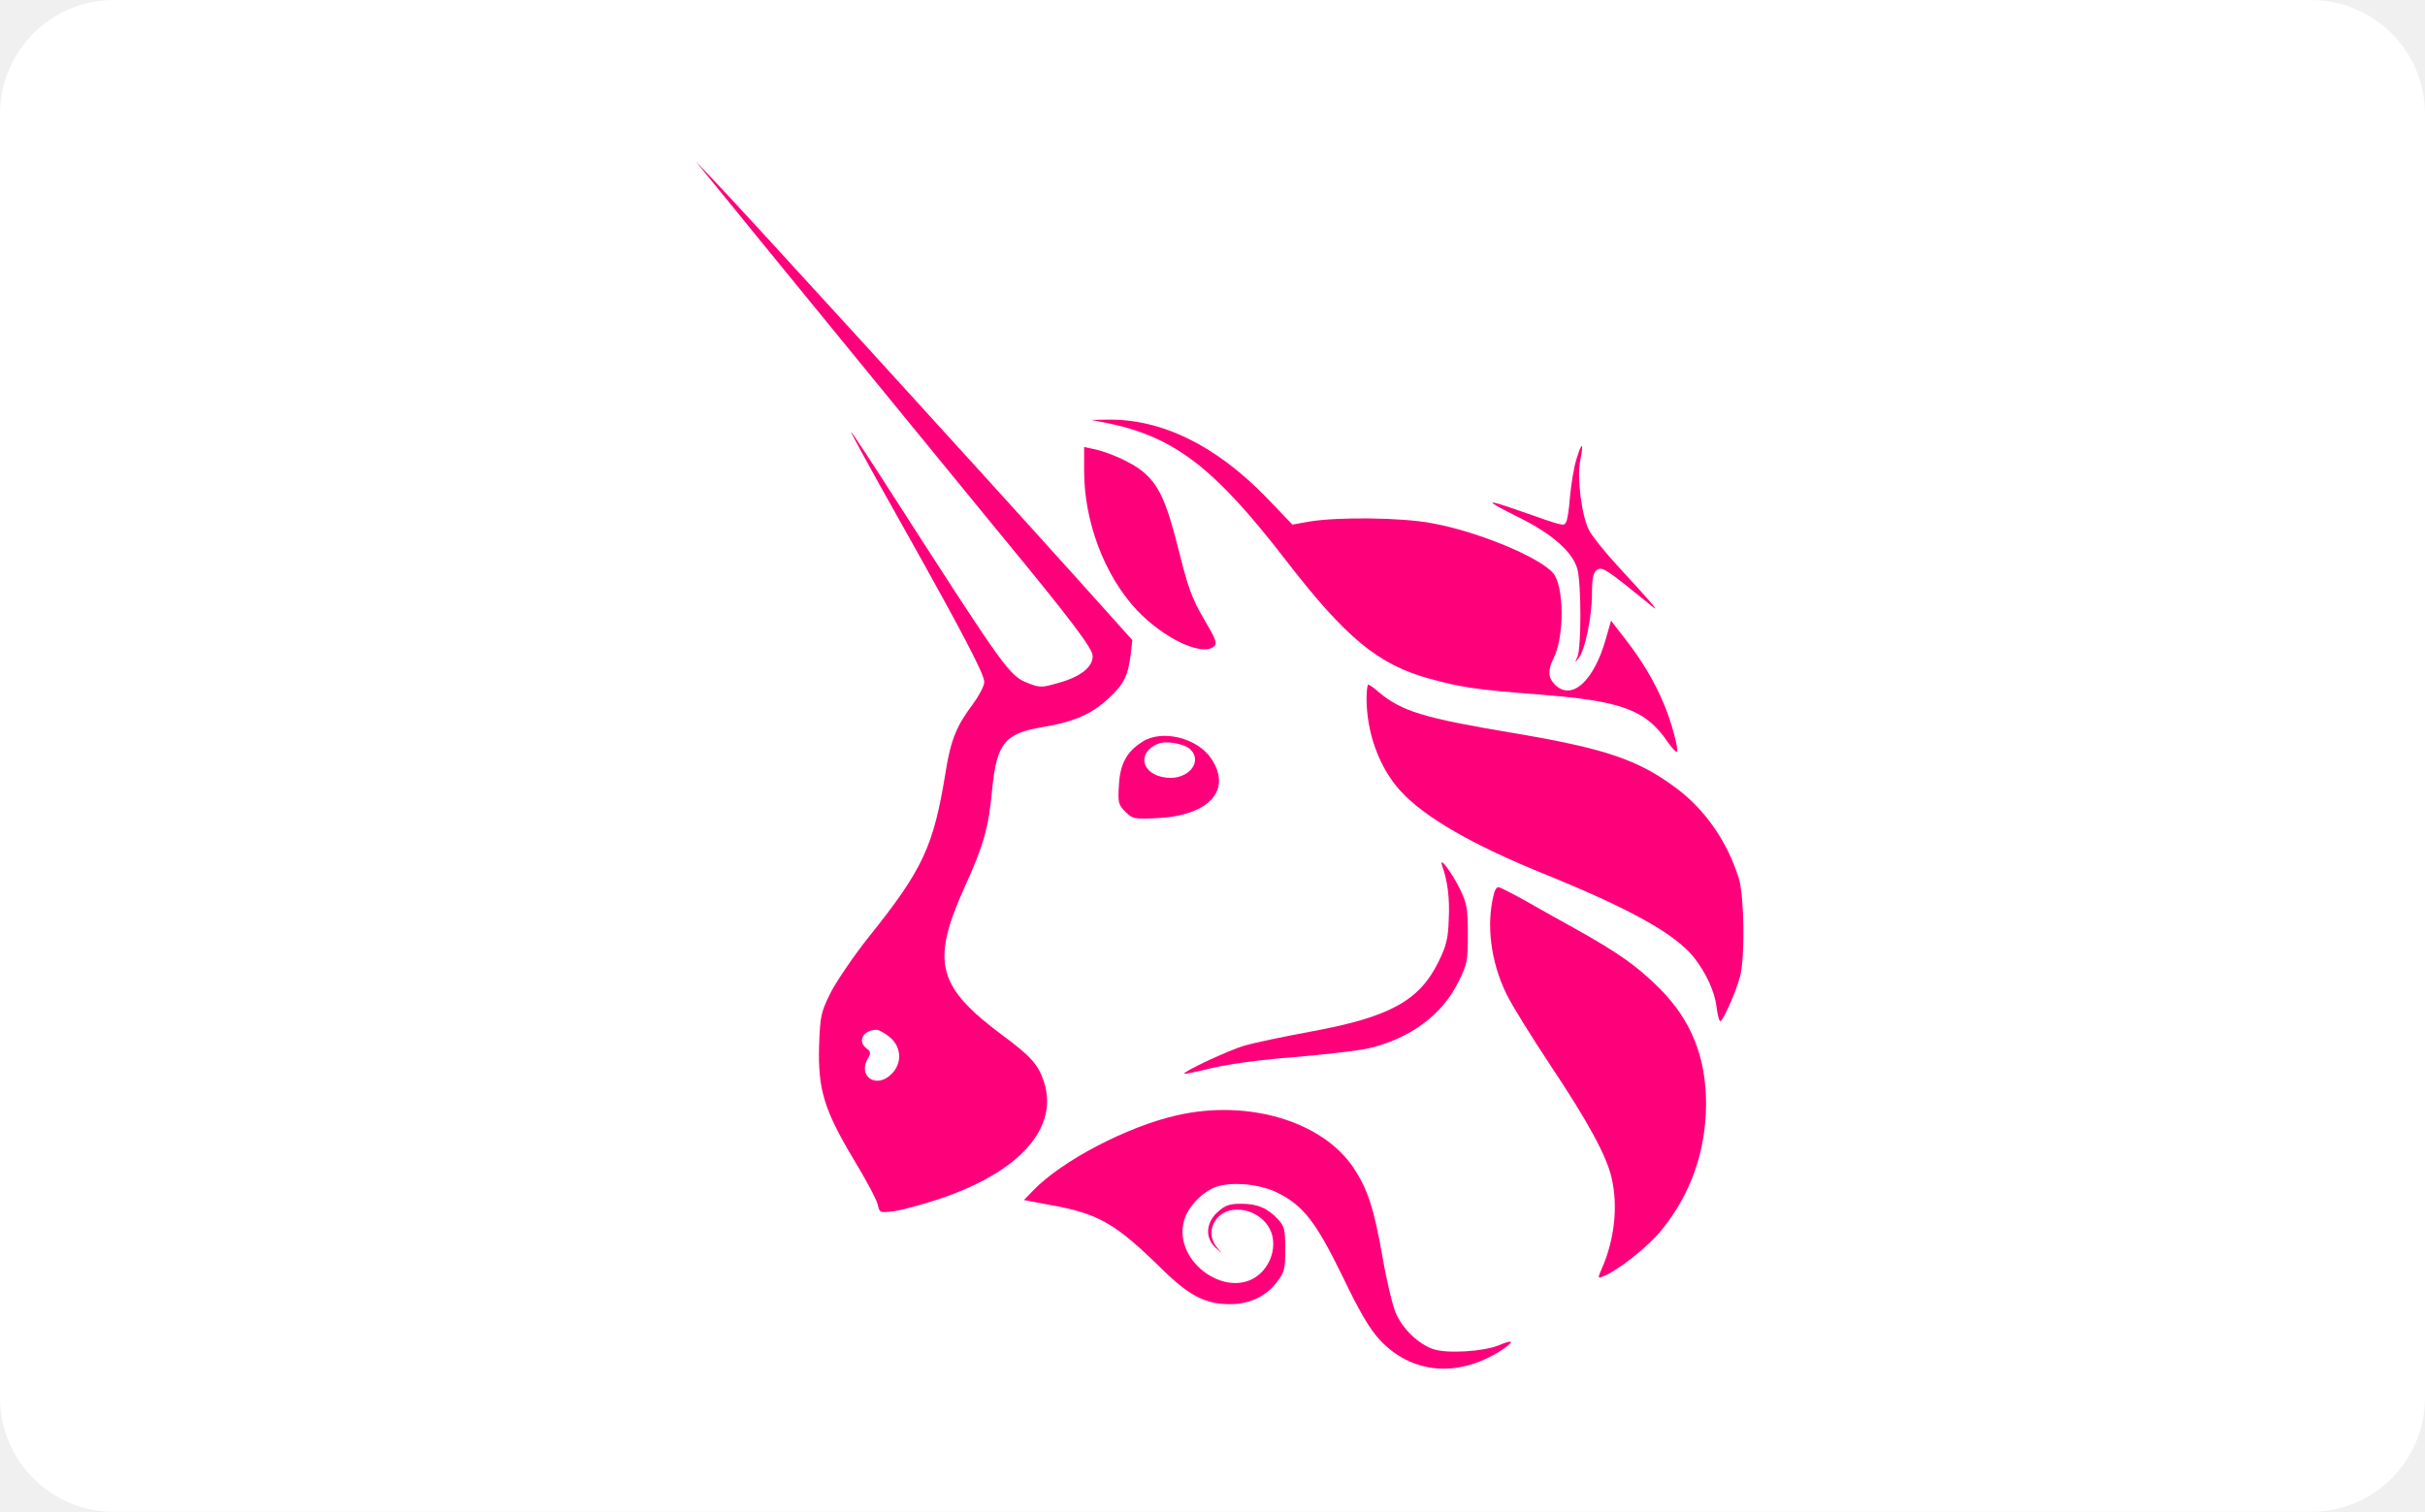
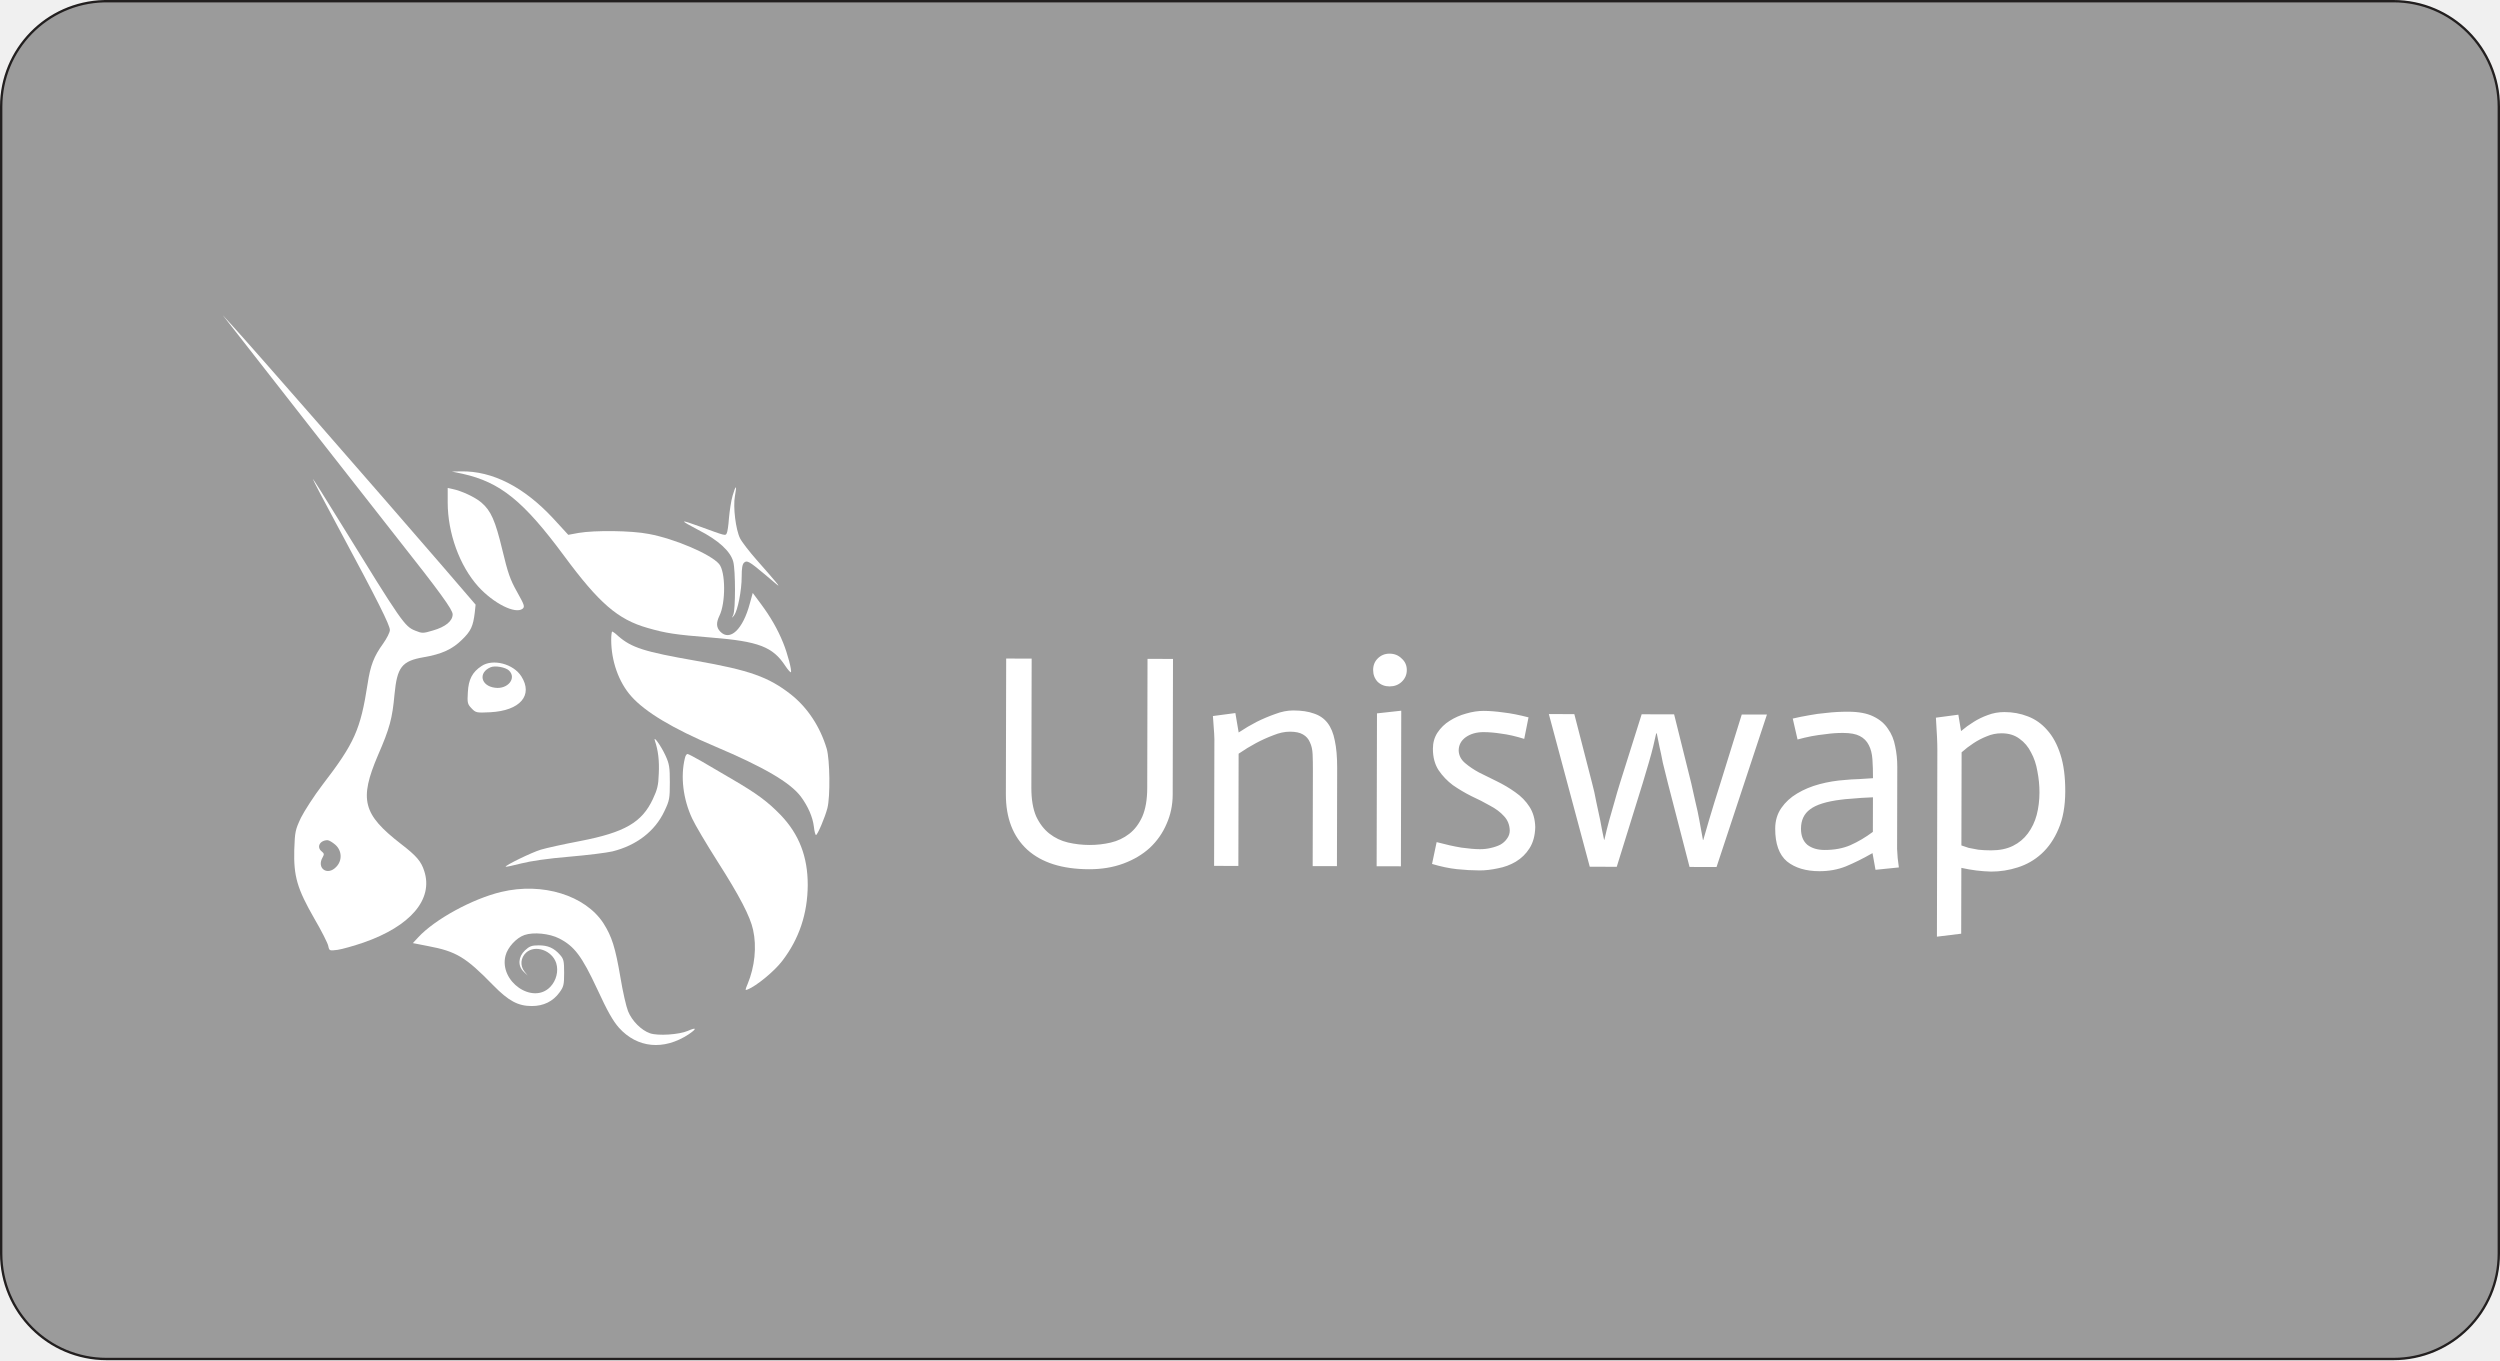
- <svg xmlns="http://www.w3.org/2000/svg" version="1.0" width="850pt" height="530pt" viewBox="0 0 850 530" preserveAspectRatio="xMidYMid meet">
-   <rect width="850" height="530" fill="white" rx="40" ry="40" />
-   <g transform="translate(0,530) scale(0.1,-0.1)" fill="#FF007B" stroke="none">
-     <path d="M2491 4670 c74 -92 931 -1140 1001 -1225 260 -315 338 -418 338 -445 0 -39 -43 -73 -120 -94 -59 -17 -65 -17 -106 -1 -65 25 -79 44 -454 627 -90 141 -166 256 -167 254 -2 -1 73 -138 166 -303 227 -404 301 -546 301 -574 0 -14 -19 -49 -41 -79 -56 -74 -77 -126 -94 -234 -43 -265 -79 -343 -274 -586 -50 -63 -108 -149 -129 -189 -35 -71 -37 -81 -41 -187 -4 -153 17 -224 121 -398 44 -72 82 -144 85 -160 6 -28 7 -28 57 -22 28 4 98 23 156 42 285 95 424 251 368 415 -19 57 -47 88 -142 158 -230 171 -253 256 -138 514 71 156 87 214 100 353 16 158 44 193 176 215 110 18 174 46 233 102 54 50 67 78 77 158 l5 45 -193 215 c-417 463 -1169 1287 -1276 1399 l-62 65 53 -65z m628 -3006 c41 -34 44 -92 6 -129 -53 -54 -121 -8 -82 56 10 17 9 22 -5 33 -34 25 -13 65 34 66 9 0 30 -12 47 -26z" />
-     <path d="M3890 3815 c229 -49 369 -158 614 -475 212 -275 326 -370 506 -419 112 -31 167 -39 388 -56 284 -22 370 -53 446 -164 16 -23 31 -39 34 -37 7 8 -20 108 -47 171 -33 78 -76 150 -136 227 l-48 62 -17 -59 c-42 -153 -121 -224 -180 -165 -24 24 -25 51 -5 91 39 75 38 257 -2 301 -51 57 -268 146 -425 174 -106 20 -327 22 -426 6 l-62 -11 -92 96 c-177 182 -367 275 -557 272 l-56 -1 65 -13z" />
-     <path d="M5525 3688 c-9 -29 -18 -88 -22 -130 -3 -42 -9 -82 -14 -89 -8 -14 -5 -15 -162 40 -125 44 -127 39 -9 -20 121 -59 194 -123 211 -184 14 -51 14 -279 0 -308 -10 -21 -9 -21 5 -3 22 27 46 145 46 224 0 50 4 73 15 82 17 14 30 8 122 -66 32 -26 67 -54 78 -63 23 -18 -7 17 -124 144 -46 50 -91 106 -101 126 -26 50 -43 182 -31 244 13 67 6 69 -14 3z" />
-     <path d="M3800 3649 c0 -178 72 -368 185 -488 93 -98 224 -161 268 -129 15 12 12 21 -33 98 -42 71 -56 111 -89 243 -43 171 -69 228 -128 276 -37 30 -118 67 -175 78 l-28 6 0 -84z" />
-     <path d="M4790 2852 c0 -122 45 -245 121 -327 84 -91 252 -188 507 -291 298 -121 455 -209 520 -291 44 -57 72 -119 79 -174 3 -27 9 -49 13 -49 9 0 55 103 69 156 18 67 15 280 -4 344 -40 128 -116 239 -218 316 -135 101 -250 140 -577 195 -310 52 -386 75 -468 143 -16 15 -33 26 -36 26 -3 0 -6 -22 -6 -48z" />
-     <path d="M4005 2700 c-56 -35 -79 -78 -83 -152 -4 -62 -2 -69 23 -94 25 -25 30 -26 113 -22 180 9 261 98 188 208 -48 73 -173 104 -241 60z m166 -26 c48 -44 -7 -110 -84 -100 -87 10 -104 88 -27 119 26 11 91 0 111 -19z" />
-     <path d="M5055 2265 c19 -53 27 -114 23 -189 -2 -68 -9 -93 -36 -148 -66 -135 -170 -193 -440 -243 -99 -18 -207 -41 -238 -50 -56 -16 -220 -93 -213 -99 2 -2 45 7 94 19 57 14 164 29 290 39 110 9 228 23 263 31 146 35 257 117 314 233 31 62 33 74 33 167 0 87 -3 107 -26 155 -27 57 -78 125 -64 85z" />
-     <path d="M5236 2165 c-27 -106 -11 -236 44 -349 17 -36 87 -149 156 -253 130 -195 196 -316 213 -393 23 -98 10 -215 -33 -314 -16 -37 -16 -38 0 -32 53 20 161 105 209 165 103 128 154 275 155 441 0 164 -52 294 -164 406 -80 79 -144 124 -296 209 -58 32 -140 78 -182 102 -42 23 -81 43 -86 43 -6 0 -13 -11 -16 -25z" />
-     <path d="M4125 1390 c-173 -39 -403 -159 -503 -263 l-33 -34 91 -17 c172 -31 229 -64 395 -227 94 -92 151 -121 235 -121 70 0 128 27 167 79 25 33 28 44 28 114 0 69 -3 80 -25 104 -37 40 -73 55 -129 55 -42 0 -56 -5 -83 -29 -41 -37 -45 -90 -8 -124 l24 -22 -19 23 c-28 34 -24 80 10 110 55 47 157 13 182 -61 15 -46 1 -101 -36 -138 -106 -105 -311 32 -271 181 13 49 66 104 115 120 54 18 151 9 210 -20 92 -45 137 -102 230 -293 62 -129 96 -186 132 -225 111 -118 271 -133 422 -38 51 33 49 43 -5 20 -53 -22 -181 -30 -229 -14 -52 17 -109 71 -133 128 -11 26 -32 113 -46 195 -31 175 -52 238 -103 315 -110 162 -369 239 -618 182z" />
-   </g>
+ <svg xmlns="http://www.w3.org/2000/svg" width="1055" height="574" viewBox="0 0 1055 574" fill="none">
+   <path d="M45 0.5H1010C1034.58 0.5 1054.5 20.423 1054.5 45V529C1054.5 553.577 1034.58 573.5 1010 573.5H45C20.423 573.5 0.5 553.577 0.5 529V45C0.5 20.807 19.806 1.124 43.852 0.515L45 0.5Z" fill="#9B9B9B" stroke="#221F1F" />
+   <path d="M435.359 277.931L435.235 332.458C435.224 337.322 435.898 341.335 437.256 344.495C438.699 347.57 440.571 350.007 442.871 351.804C445.171 353.601 447.771 354.844 450.671 355.533C453.656 356.223 456.684 356.571 459.756 356.578C462.828 356.585 465.816 356.25 468.719 355.574C471.622 354.898 474.227 353.667 476.535 351.88C478.843 350.093 480.683 347.665 482.056 344.597C483.428 341.442 484.12 337.433 484.131 332.569L484.254 278.041L495.006 278.066L494.877 335.282C494.867 339.719 494.004 343.856 492.289 347.692C490.659 351.528 488.304 354.893 485.226 357.788C482.147 360.597 478.43 362.807 474.075 364.418C469.719 366.03 464.896 366.83 459.605 366.818C448.256 366.792 439.558 364.042 433.512 358.567C427.466 353.006 424.454 345.191 424.477 335.122L424.607 277.906L435.359 277.931ZM512.465 313.817C512.555 312.026 512.35 308.142 511.852 302.168L521.327 300.909L522.716 309.105C525.28 307.404 527.801 305.916 530.278 304.642C532.841 303.367 535.446 302.264 538.094 301.331C540.741 300.313 543.303 299.807 545.777 299.813C549.276 299.821 552.176 300.254 554.478 301.112C556.866 301.886 558.783 303.213 560.229 305.093C561.676 306.974 562.694 309.451 563.285 312.524C563.96 315.598 564.293 319.439 564.282 324.047L564.188 365.519L553.949 365.495L554.04 325.176C554.046 322.616 554.008 320.354 553.927 318.391C553.847 316.343 553.466 314.636 552.787 313.269C552.193 311.817 551.214 310.705 549.85 309.934C548.572 309.163 546.738 308.775 544.349 308.77C542.13 308.764 539.782 309.271 537.306 310.29C534.829 311.223 532.394 312.326 530.002 313.601C527.61 314.876 525.174 316.363 522.696 318.065L522.589 365.424L512.349 365.401L512.465 313.817ZM581.087 301.045L591.329 299.916L591.18 365.58L580.94 365.557L581.087 301.045ZM579.464 282.737C579.468 280.774 580.112 279.154 581.395 277.877C582.763 276.515 584.429 275.836 586.392 275.841C588.44 275.845 590.145 276.532 591.507 277.9C592.955 279.184 593.676 280.807 593.672 282.769C593.668 284.732 592.938 286.394 591.485 287.756C590.116 289.033 588.408 289.669 586.36 289.665C584.398 289.66 582.735 289.016 581.373 287.733C580.096 286.365 579.46 284.7 579.464 282.737ZM643.223 311.809C639.642 310.692 636.444 309.959 633.628 309.612C630.899 309.179 628.382 308.96 626.078 308.955C623.091 308.948 620.572 309.668 618.521 311.114C616.555 312.56 615.569 314.435 615.564 316.739C615.645 318.787 616.537 320.538 618.24 321.993C619.944 323.447 621.903 324.775 624.119 325.974C626.421 327.089 628.935 328.332 631.663 329.703C634.476 331.075 637.075 332.617 639.46 334.329C641.931 336.041 643.932 338.094 645.462 340.487C646.993 342.879 647.797 345.74 647.875 349.068C647.782 352.652 646.964 355.637 645.423 358.023C643.967 360.323 642.043 362.196 639.65 363.642C637.343 365.002 634.823 365.935 632.092 366.44C629.36 367.032 626.799 367.324 624.41 367.319C621.338 367.312 618.138 367.134 614.811 366.785C611.569 366.437 608.072 365.703 604.32 364.586L606.261 355.374C610.098 356.407 613.595 357.183 616.751 357.702C619.908 358.135 622.51 358.355 624.558 358.359C626.094 358.363 627.588 358.196 629.039 357.857C630.576 357.52 631.942 357.053 633.138 356.459C634.334 355.779 635.275 354.928 635.96 353.905C636.73 352.883 637.117 351.732 637.12 350.452C637.04 348.062 636.234 346.055 634.701 344.43C633.169 342.72 631.167 341.222 628.696 339.937C626.309 338.566 623.71 337.237 620.897 335.951C618.169 334.579 615.57 333.038 613.099 331.325C610.714 329.528 608.713 327.433 607.097 325.04C605.482 322.561 604.678 319.53 604.686 315.946C604.692 313.386 605.337 311.126 606.621 309.167C607.991 307.122 609.702 305.462 611.753 304.186C613.889 302.826 616.195 301.807 618.671 301.13C621.233 300.368 623.709 299.989 626.098 299.995C628.573 300 631.346 300.22 634.417 300.654C637.488 301.002 641.028 301.692 645.036 302.726L643.223 311.809ZM653.614 301.337L664.366 301.361L671.852 330.434C672.529 332.911 673.121 335.557 673.626 338.374C674.217 341.106 674.766 343.668 675.273 346.058C675.778 348.875 676.327 351.65 676.918 354.382L677.046 354.382C677.65 351.653 678.338 348.881 679.113 346.067C679.801 343.679 680.532 341.121 681.306 338.392C682.081 335.578 682.855 332.934 683.628 330.461L692.782 301.426L706.478 301.457L713.708 330.529C714.3 333.005 714.891 335.652 715.482 338.469C716.159 341.201 716.707 343.763 717.129 346.153C717.634 348.97 718.14 351.745 718.646 354.476L718.774 354.477C719.548 351.662 720.365 348.848 721.225 346.034C721.913 343.646 722.687 341.088 723.546 338.36C724.406 335.545 725.223 332.945 725.996 330.557L735.022 301.521L745.646 301.545L724.38 365.881L712.988 365.856L703.852 330.507C703.006 327.262 702.287 324.359 701.696 321.798C701.19 319.151 700.726 316.932 700.303 315.139C699.881 313.005 699.501 311.126 699.164 309.504L698.908 309.504C698.563 311.124 698.132 313.001 697.615 315.133C697.184 316.924 696.582 319.141 695.808 321.785C695.034 324.343 694.174 327.242 693.228 330.483L682.268 365.786L670.876 365.76L653.614 301.337ZM790.382 336.463C788.675 336.544 787.054 336.626 785.517 336.708C783.981 336.79 782.445 336.914 780.908 337.081C779.458 337.163 778.135 337.288 776.94 337.456C770.794 338.211 766.439 339.566 763.874 341.523C761.31 343.394 760.024 346.122 760.016 349.706C760.009 352.693 760.9 354.956 762.688 356.496C764.562 357.951 766.993 358.682 769.979 358.689C774.075 358.698 777.704 358.024 780.864 356.665C784.11 355.222 787.272 353.352 790.349 351.055L790.382 336.463ZM790.201 360.015C786.185 362.309 782.426 364.178 778.924 365.621C775.507 366.979 771.794 367.653 767.783 367.644C762.066 367.631 757.504 366.255 754.097 363.517C750.775 360.693 749.121 356.081 749.136 349.682C749.143 346.354 750.003 343.454 751.716 340.983C753.428 338.513 755.651 336.47 758.385 334.854C761.205 333.154 764.366 331.839 767.866 330.908C771.367 329.977 774.953 329.388 778.622 329.14C780.159 328.973 782.164 328.85 784.639 328.77C787.114 328.605 789.035 328.481 790.4 328.399C790.407 325.412 790.328 322.767 790.162 320.462C789.997 318.073 789.489 316.066 788.64 314.443C787.79 312.734 786.513 311.451 784.808 310.594C783.189 309.737 780.843 309.305 777.771 309.298C775.297 309.293 772.907 309.458 770.602 309.794C768.298 310.045 766.249 310.339 764.456 310.676C762.322 311.098 760.358 311.563 758.565 312.071L756.537 303.234C758.672 302.727 760.977 302.263 763.452 301.842C765.587 301.42 768.062 301.084 770.879 300.835C773.695 300.5 776.725 300.336 779.968 300.343C784.32 300.353 787.817 301.001 790.459 302.287C793.187 303.573 795.274 305.327 796.719 307.549C798.251 309.686 799.269 312.163 799.775 314.98C800.366 317.712 800.658 320.614 800.651 323.686L800.581 354.406C800.579 355.601 800.576 356.881 800.573 358.246C800.655 359.526 800.737 360.806 800.82 362.087C800.988 363.367 801.155 364.69 801.323 366.056L791.465 367.057L790.201 360.015ZM817.56 316.556C817.567 313.484 817.364 308.919 816.951 302.859L826.426 301.6L827.562 308.515C829.272 307.068 831.024 305.792 832.819 304.687C834.699 303.497 836.707 302.52 838.842 301.757C841.062 300.908 843.41 300.487 845.884 300.493C849.383 300.5 852.667 301.105 855.736 302.307C858.891 303.509 861.617 305.435 863.915 308.085C866.299 310.736 868.168 314.196 869.524 318.466C870.88 322.651 871.551 327.815 871.537 333.959C871.523 340.188 870.572 345.477 868.685 349.824C866.883 354.087 864.486 357.58 861.493 360.304C858.586 362.943 855.253 364.855 851.496 366.041C847.824 367.228 844.068 367.817 840.228 367.808C836.132 367.713 831.952 367.192 827.688 366.243L827.625 394.019L817.382 395.276L817.56 316.556ZM840.248 358.848C843.832 358.856 846.906 358.223 849.469 356.949C852.032 355.675 854.126 353.93 855.753 351.715C857.464 349.415 858.708 346.815 859.482 343.915C860.257 340.931 860.648 337.774 860.656 334.446C860.662 331.459 860.37 328.472 859.78 325.484C859.275 322.496 858.385 319.849 857.11 317.542C855.921 315.15 854.304 313.226 852.259 311.771C850.214 310.23 847.699 309.457 844.712 309.45C842.494 309.445 840.402 309.867 838.437 310.716C836.473 311.479 834.593 312.456 832.799 313.647C831.089 314.752 829.423 316.029 827.798 317.476L827.709 356.771C828.647 357.115 829.67 357.459 830.779 357.802C831.973 358.061 833.337 358.32 834.873 358.58C836.494 358.754 838.286 358.843 840.248 358.848Z" fill="white" />
+   <path d="M97.694 137.729C102.852 144.423 162.583 220.675 167.462 226.86C185.583 249.779 191.019 257.274 191.019 259.238C191.019 262.076 188.022 264.55 182.656 266.078C178.544 267.314 178.125 267.314 175.268 266.15C170.737 264.331 169.762 262.949 143.625 220.53C137.352 210.271 132.055 201.903 131.985 202.049C131.846 202.122 137.073 212.09 143.555 224.095C159.377 253.49 164.534 263.822 164.534 265.859C164.534 266.878 163.21 269.424 161.677 271.607C157.774 276.991 156.31 280.775 155.125 288.633C152.128 307.914 149.619 313.59 136.028 331.27C132.543 335.854 128.5 342.111 127.037 345.022C124.597 350.188 124.458 350.915 124.179 358.628C123.9 369.76 125.364 374.926 132.613 387.586C135.679 392.825 138.328 398.064 138.537 399.228C138.955 401.265 139.025 401.265 142.51 400.829C144.461 400.538 149.34 399.155 153.383 397.773C173.246 390.861 182.934 379.51 179.031 367.577C177.707 363.43 175.756 361.175 169.134 356.081C153.104 343.639 151.501 337.455 159.516 318.683C164.465 307.332 165.58 303.112 166.486 292.999C167.601 281.503 169.553 278.956 178.753 277.355C186.419 276.046 190.88 274.008 194.992 269.934C198.756 266.296 199.662 264.259 200.359 258.438L200.707 255.164L187.256 239.52C158.192 205.832 105.779 145.878 98.321 137.729L94 133L97.694 137.729ZM141.464 356.445C144.322 358.919 144.531 363.139 141.882 365.831C138.188 369.76 133.449 366.413 136.167 361.757C136.864 360.52 136.794 360.156 135.819 359.356C133.449 357.537 134.913 354.626 138.188 354.553C138.816 354.553 140.279 355.427 141.464 356.445Z" fill="white" />
+   <path d="M195.201 199.939C211.162 203.504 220.92 211.435 237.996 234.5C252.772 254.509 260.717 261.421 273.263 264.986C281.069 267.242 284.902 267.824 300.306 269.061C320.1 270.661 326.094 272.917 331.391 280.993C332.506 282.667 333.552 283.831 333.761 283.685C334.249 283.103 332.367 275.827 330.485 271.244C328.185 265.568 325.188 260.33 321.006 254.727L317.66 250.216L316.476 254.509C313.548 265.641 308.042 270.807 303.93 266.514C302.257 264.768 302.188 262.803 303.581 259.893C306.3 254.436 306.23 241.194 303.442 237.992C299.887 233.845 284.763 227.369 273.82 225.332C266.432 223.877 251.029 223.731 244.129 224.896L239.808 225.696L233.396 218.711C221.059 205.469 207.817 198.702 194.574 198.92L190.671 198.993L195.201 199.939Z" fill="white" />
+   <path d="M309.157 209.179C308.529 211.289 307.902 215.582 307.623 218.638C307.414 221.694 306.996 224.604 306.648 225.114C306.09 226.132 306.299 226.205 295.357 222.203C286.644 219.002 286.505 219.366 294.729 223.659C303.163 227.951 308.251 232.608 309.436 237.046C310.411 240.757 310.411 257.346 309.436 259.456C308.739 260.984 308.808 260.984 309.784 259.675C311.317 257.71 312.99 249.125 312.99 243.376C312.99 239.739 313.269 238.065 314.036 237.41C315.22 236.392 316.127 236.828 322.539 242.212C324.769 244.104 327.209 246.141 327.975 246.796C329.578 248.106 327.487 245.559 319.333 236.319C316.127 232.681 312.99 228.606 312.293 227.151C310.481 223.513 309.296 213.909 310.133 209.398C311.039 204.523 310.551 204.377 309.157 209.179Z" fill="white" />
+   <path d="M188.929 212.017C188.929 224.968 193.947 238.793 201.823 247.524C208.305 254.654 217.435 259.238 220.502 256.91C221.547 256.037 221.338 255.382 218.202 249.779C215.275 244.613 214.299 241.703 211.999 232.099C209.002 219.657 207.19 215.51 203.077 212.017C200.499 209.834 194.853 207.142 190.88 206.342L188.929 205.905V212.017Z" fill="white" />
+   <path d="M257.929 270.007C257.929 278.883 261.065 287.833 266.362 293.799C272.217 300.42 283.926 307.478 301.699 314.972C322.469 323.776 333.412 330.179 337.942 336.145C341.009 340.292 342.96 344.804 343.448 348.805C343.657 350.77 344.075 352.371 344.354 352.371C344.981 352.371 348.187 344.876 349.163 341.02C350.418 336.145 350.209 320.647 348.884 315.991C346.097 306.677 340.799 298.601 333.69 292.999C324.281 285.65 316.266 282.812 293.475 278.81C271.868 275.027 266.571 273.354 260.856 268.406C259.741 267.314 258.556 266.514 258.347 266.514C258.138 266.514 257.929 268.115 257.929 270.007Z" fill="white" />
+   <path d="M203.216 281.066C199.313 283.613 197.71 286.741 197.432 292.126C197.153 296.637 197.292 297.146 199.035 298.965C200.777 300.784 201.126 300.857 206.91 300.566C219.456 299.911 225.102 293.435 220.014 285.432C216.668 280.12 207.956 277.865 203.216 281.066ZM214.786 282.958C218.132 286.159 214.298 290.961 208.932 290.234C202.868 289.506 201.683 283.831 207.05 281.575C208.862 280.775 213.392 281.575 214.786 282.958Z" fill="white" />
+   <path d="M276.399 312.717C277.723 316.573 278.281 321.011 278.002 326.468C277.863 331.416 277.375 333.235 275.493 337.237C270.893 347.059 263.644 351.279 244.826 354.917C237.926 356.227 230.398 357.9 228.238 358.555C224.335 359.719 212.904 365.322 213.392 365.758C213.531 365.904 216.529 365.249 219.944 364.376C223.916 363.357 231.374 362.266 240.156 361.538C247.823 360.884 256.047 359.865 258.487 359.283C268.663 356.736 276.399 350.77 280.372 342.33C282.532 337.819 282.672 336.946 282.672 330.179C282.672 323.849 282.463 322.394 280.86 318.901C278.978 314.754 275.423 309.806 276.399 312.717Z" fill="white" />
+   <path d="M289.014 319.993C287.132 327.705 288.248 337.164 292.081 345.386C293.266 348.005 298.145 356.227 302.954 363.794C312.014 377.982 316.615 386.786 317.799 392.388C319.402 399.519 318.496 408.032 315.499 415.235C314.384 417.927 314.384 418 315.499 417.563C319.193 416.108 326.721 409.924 330.066 405.558C337.245 396.245 340.8 385.549 340.869 373.471C340.869 361.538 337.245 352.08 329.439 343.93C323.863 338.182 319.402 334.908 308.808 328.724C304.766 326.395 299.051 323.048 296.123 321.302C293.196 319.629 290.478 318.174 290.129 318.174C289.711 318.174 289.223 318.974 289.014 319.993Z" fill="white" />
+   <path d="M211.581 376.381C199.523 379.219 183.492 387.95 176.523 395.517L174.223 397.991L180.565 399.228C192.553 401.483 196.526 403.885 208.096 415.744C214.647 422.438 218.62 424.548 224.475 424.548C229.354 424.548 233.396 422.584 236.114 418.8C237.857 416.399 238.066 415.599 238.066 410.506C238.066 405.485 237.857 404.685 236.323 402.939C233.745 400.028 231.236 398.937 227.332 398.937C224.405 398.937 223.429 399.301 221.548 401.047C218.69 403.739 218.411 407.595 220.99 410.069L222.663 411.67L221.338 409.996C219.387 407.523 219.666 404.176 222.035 401.993C225.869 398.573 232.978 401.047 234.72 406.431C235.766 409.778 234.79 413.78 232.211 416.472C224.823 424.112 210.535 414.144 213.323 403.302C214.229 399.737 217.923 395.735 221.338 394.571C225.102 393.262 231.863 393.916 235.975 396.026C242.387 399.301 245.524 403.448 252.005 417.345C256.327 426.731 258.696 430.878 261.206 433.716C268.942 442.302 280.094 443.393 290.618 436.481C294.173 434.08 294.033 433.352 290.27 435.026C286.576 436.626 277.654 437.209 274.309 436.044C270.685 434.807 266.712 430.878 265.039 426.731C264.272 424.839 262.809 418.509 261.833 412.543C259.672 399.81 258.209 395.226 254.654 389.624C246.987 377.837 228.935 372.234 211.581 376.381Z" fill="white" />
</svg>
